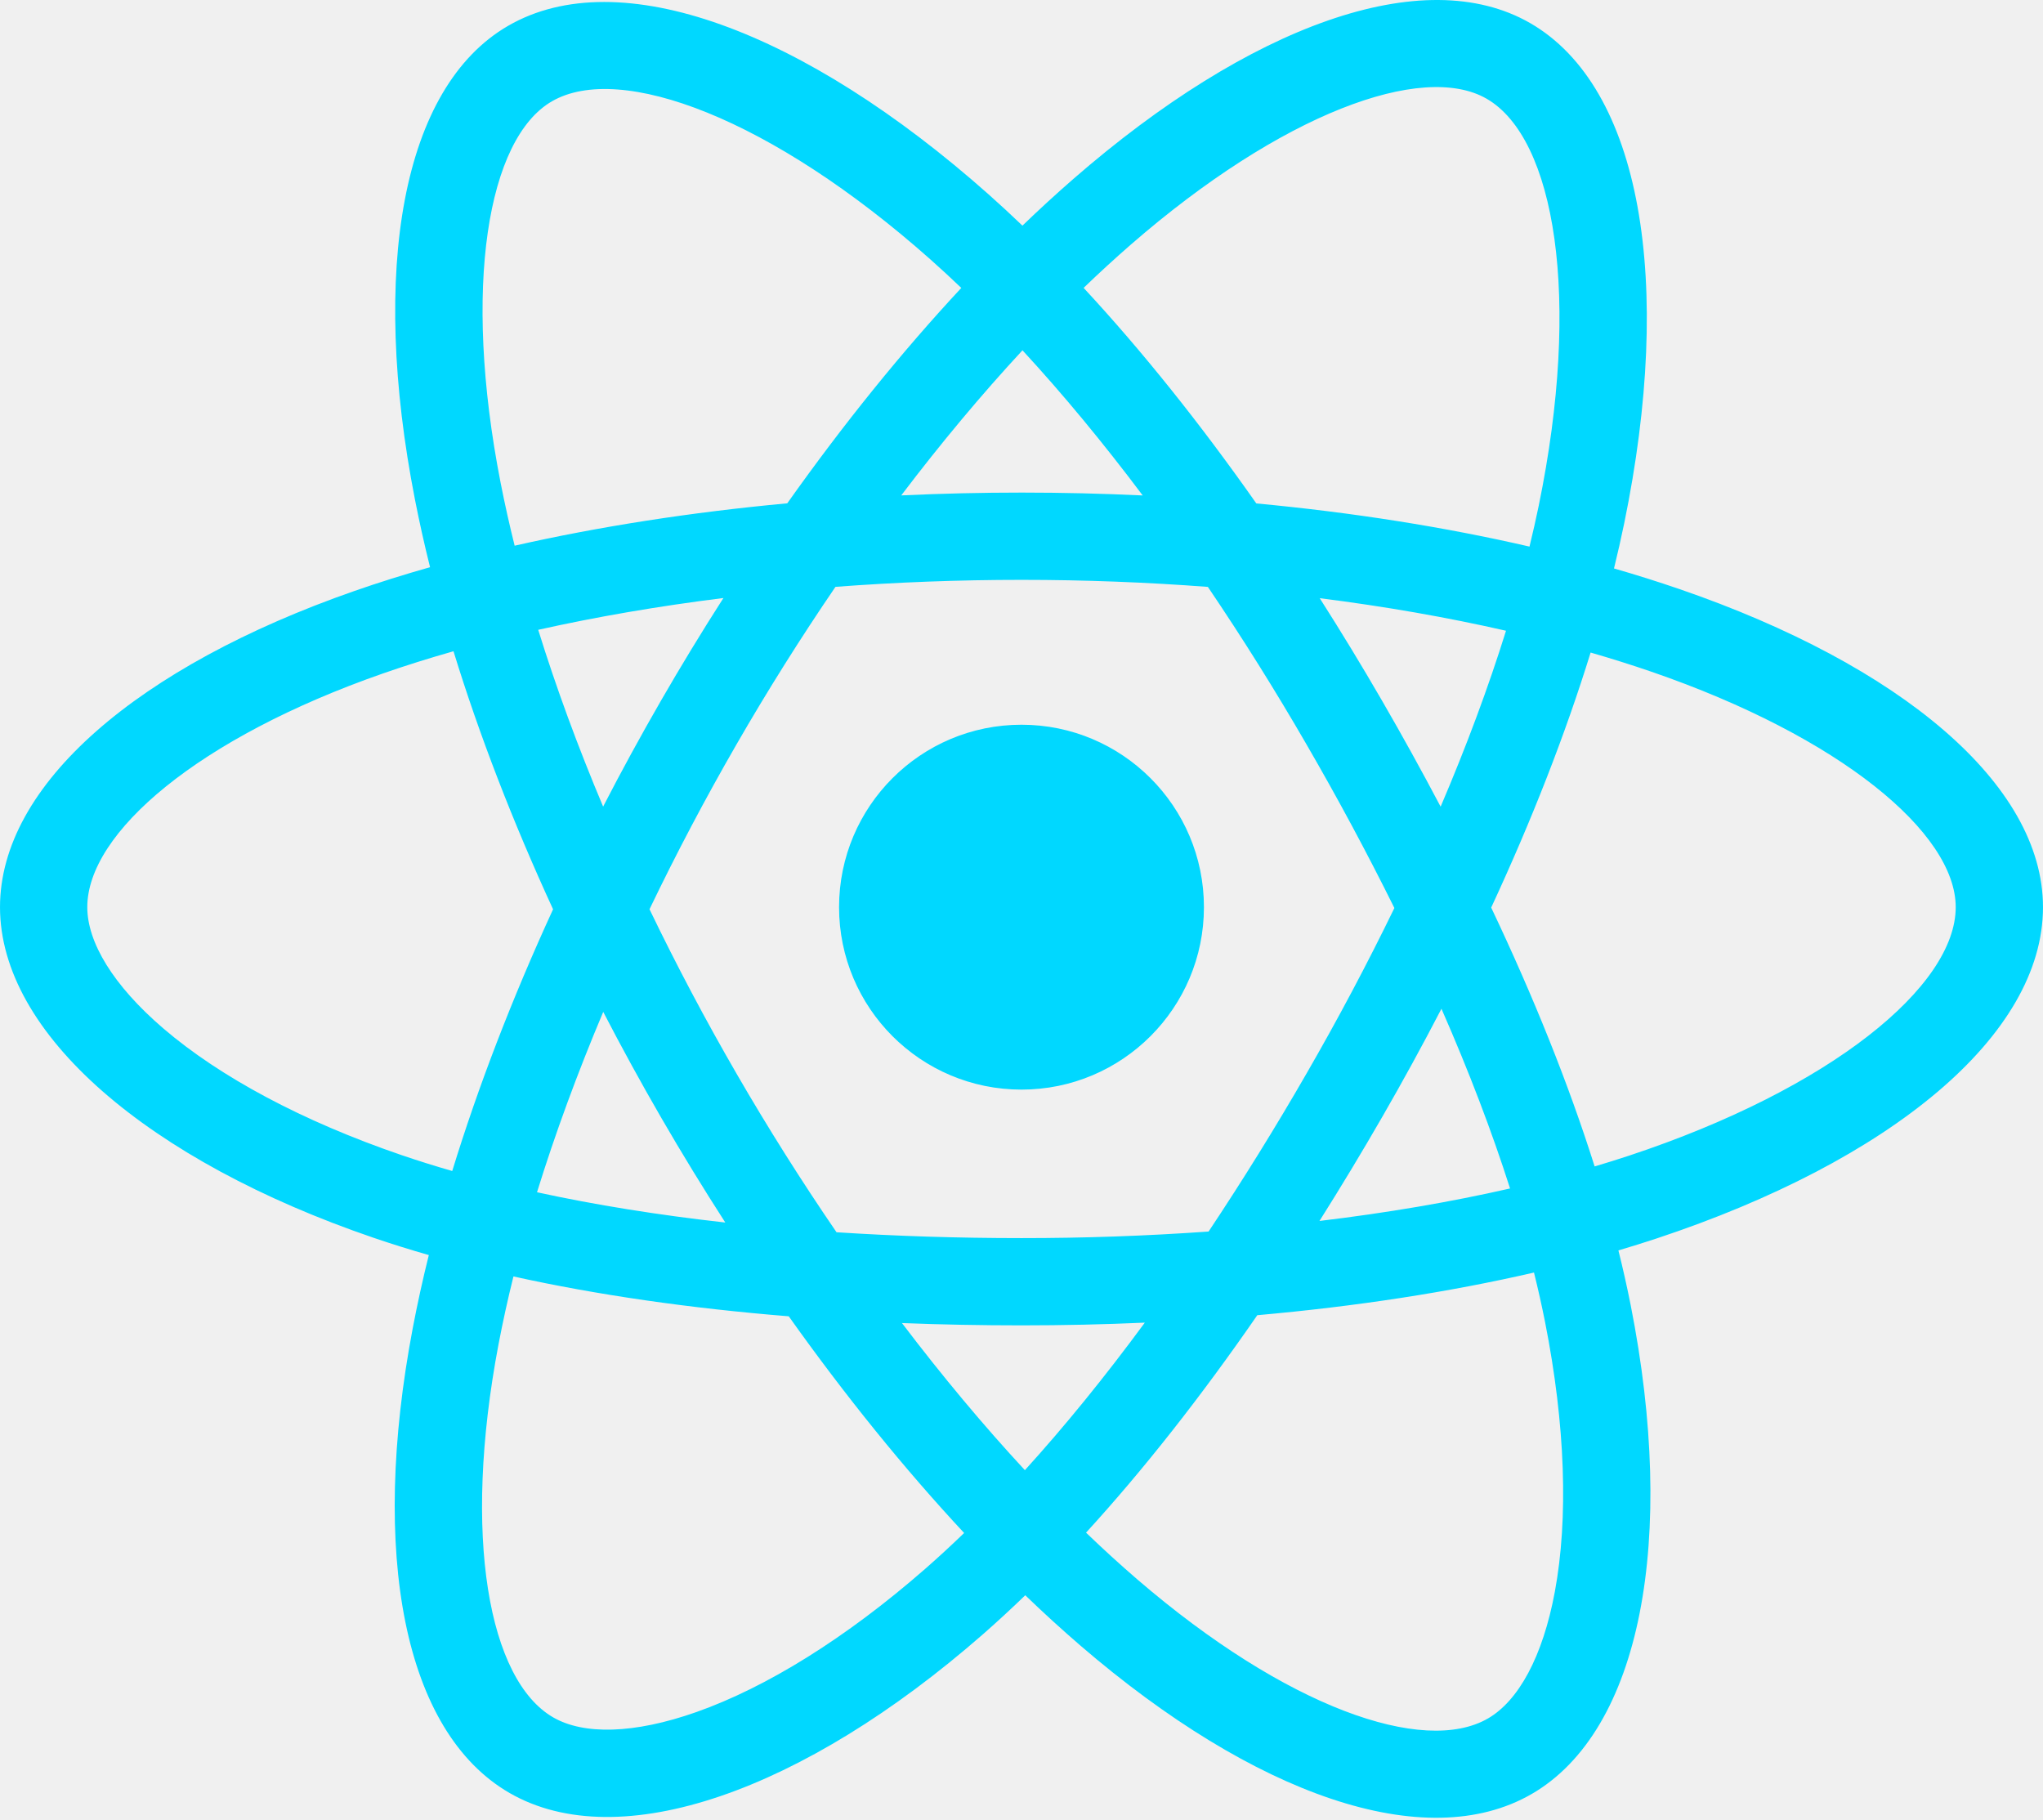
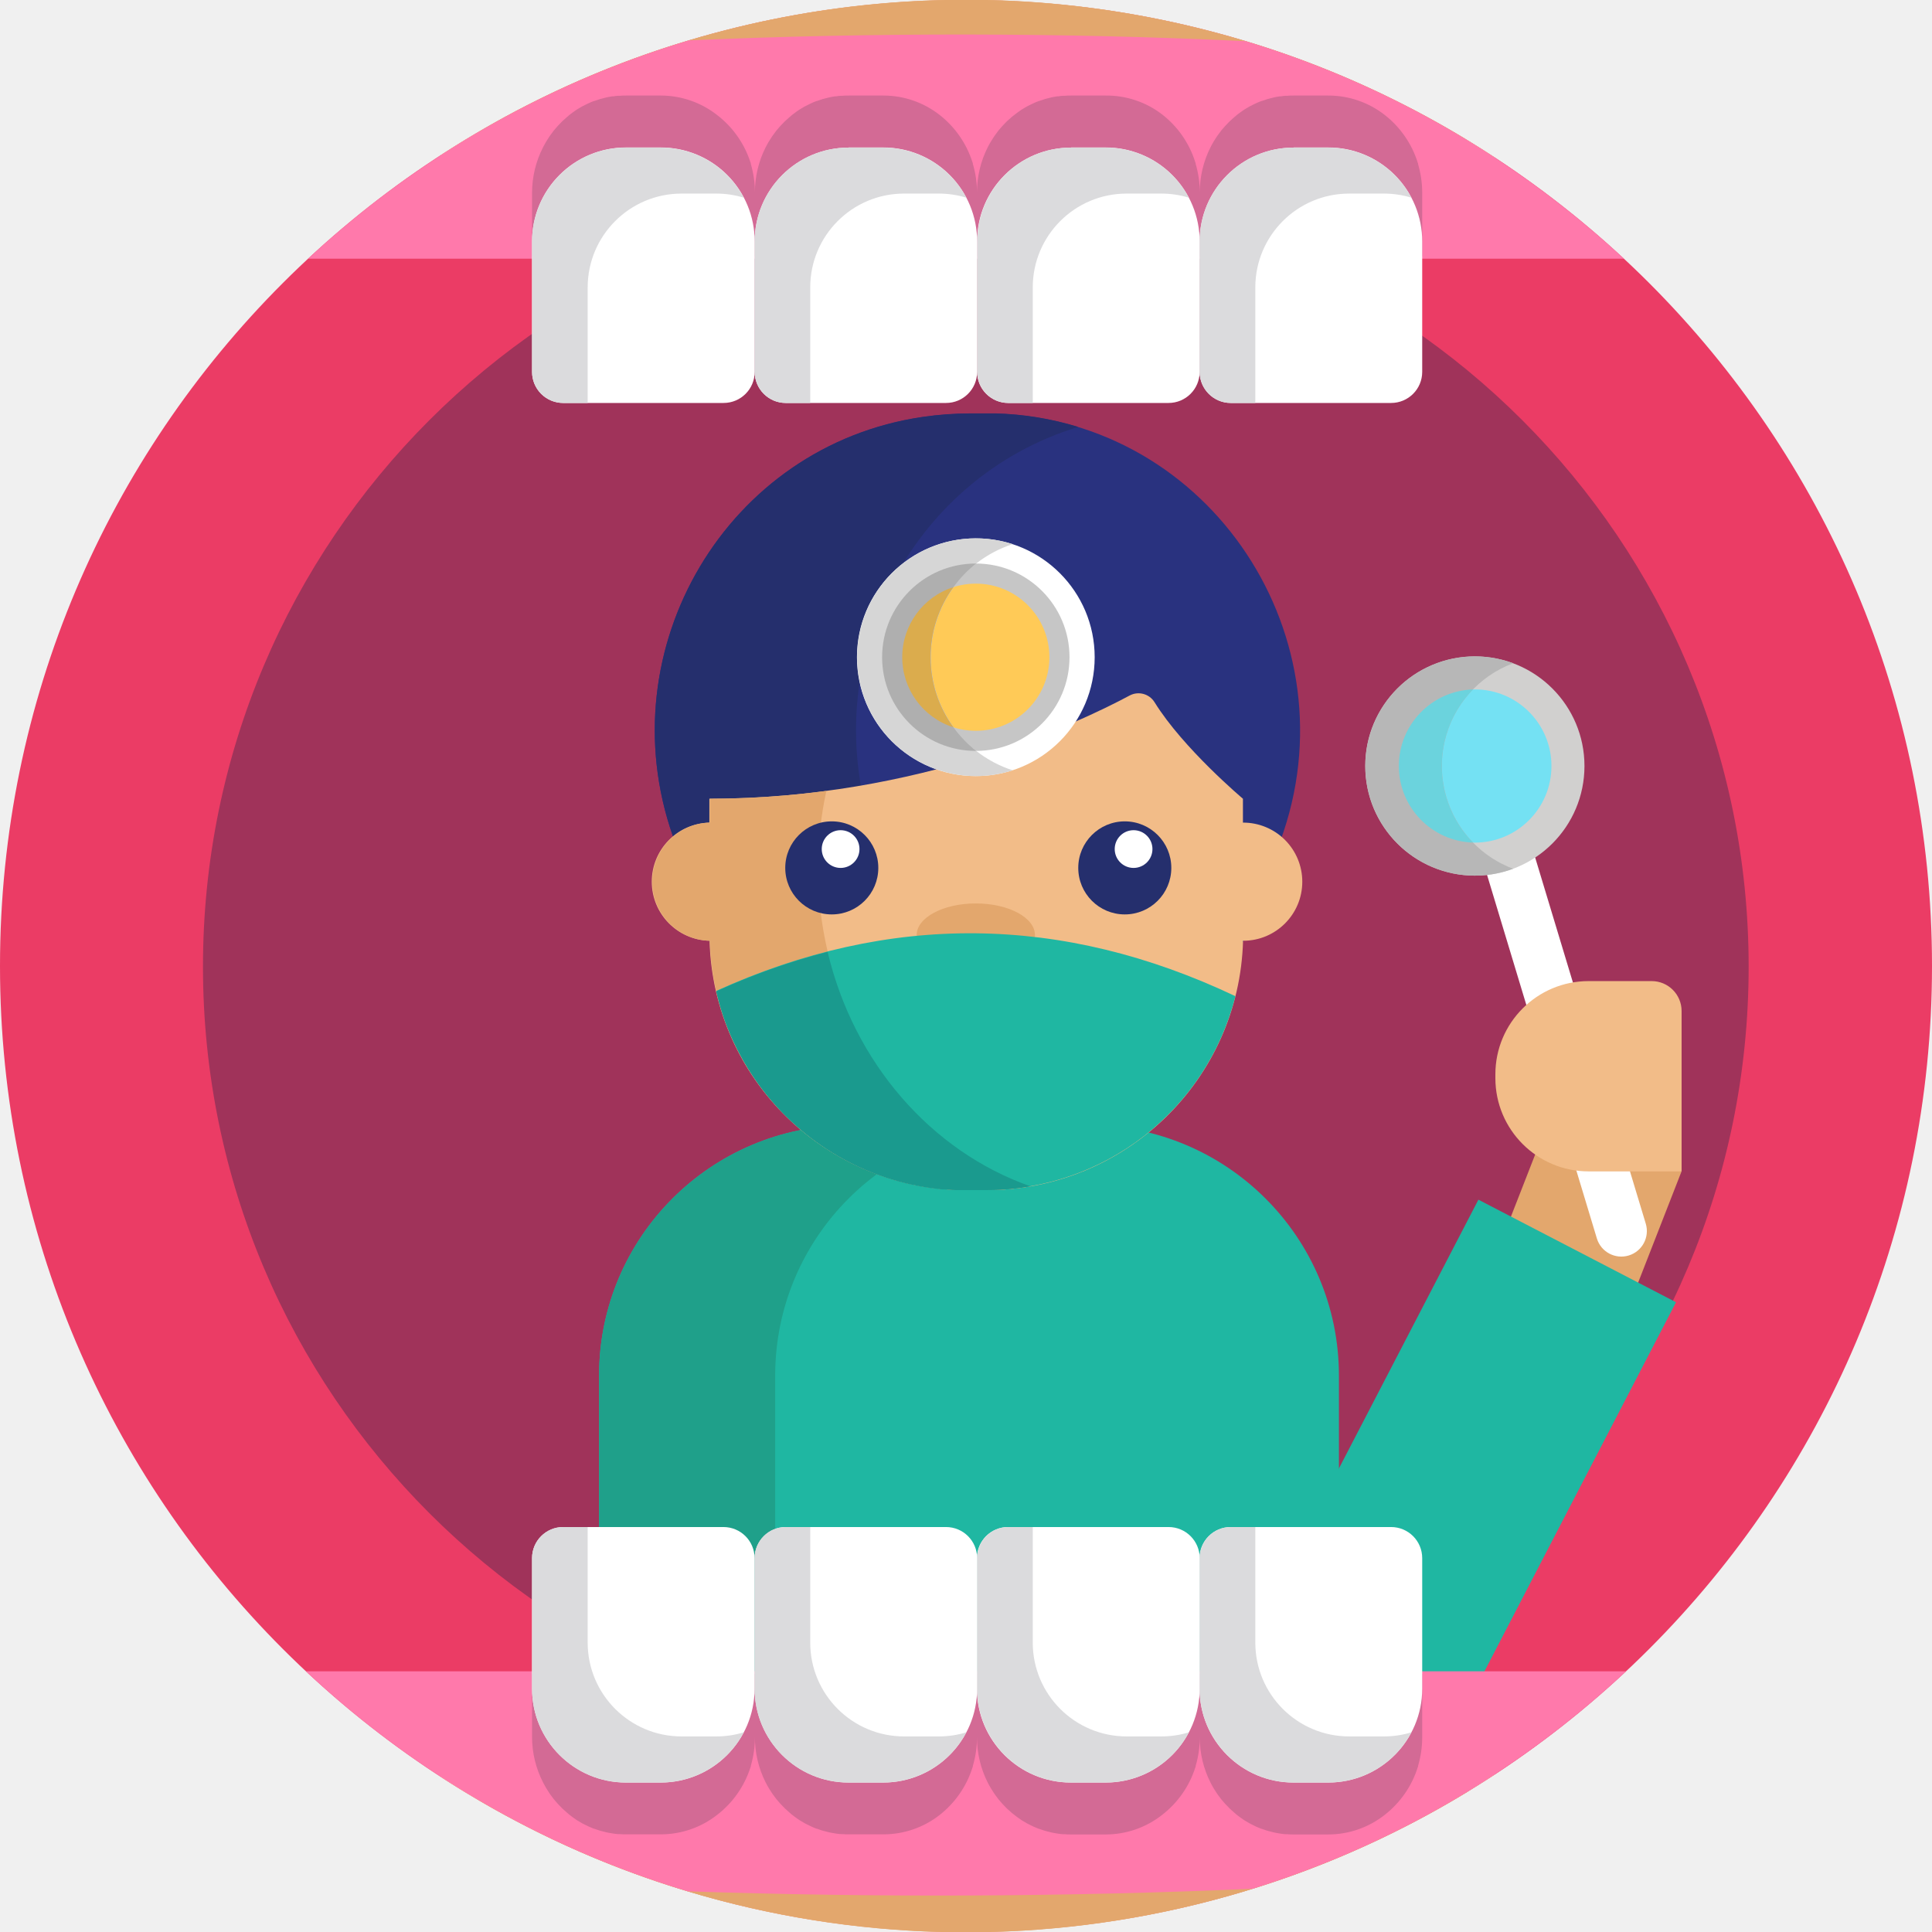
- <svg xmlns="http://www.w3.org/2000/svg" aria-hidden="true" role="img" class="iconify iconify--logos" width="35.93" height="32" preserveAspectRatio="xMidYMid meet" viewBox="0 0 256 228">
-   <path fill="#00D8FF" d="M210.483 73.824a171.49 171.49 0 0 0-8.24-2.597c.465-1.9.893-3.777 1.273-5.621c6.238-30.281 2.16-54.676-11.769-62.708c-13.355-7.7-35.196.329-57.254 19.526a171.23 171.23 0 0 0-6.375 5.848a155.866 155.866 0 0 0-4.241-3.917C100.759 3.829 77.587-4.822 63.673 3.233C50.33 10.957 46.379 33.89 51.995 62.588a170.974 170.974 0 0 0 1.892 8.48c-3.28.932-6.445 1.924-9.474 2.98C17.309 83.498 0 98.307 0 113.668c0 15.865 18.582 31.778 46.812 41.427a145.52 145.52 0 0 0 6.921 2.165a167.467 167.467 0 0 0-2.01 9.138c-5.354 28.2-1.173 50.591 12.134 58.266c13.744 7.926 36.812-.22 59.273-19.855a145.567 145.567 0 0 0 5.342-4.923a168.064 168.064 0 0 0 6.92 6.314c21.758 18.722 43.246 26.282 56.54 18.586c13.731-7.949 18.194-32.003 12.4-61.268a145.016 145.016 0 0 0-1.535-6.842c1.62-.48 3.21-.974 4.76-1.488c29.348-9.723 48.443-25.443 48.443-41.52c0-15.417-17.868-30.326-45.517-39.844Zm-6.365 70.984c-1.4.463-2.836.91-4.3 1.345c-3.24-10.257-7.612-21.163-12.963-32.432c5.106-11 9.31-21.767 12.459-31.957c2.619.758 5.16 1.557 7.61 2.4c23.69 8.156 38.14 20.213 38.14 29.504c0 9.896-15.606 22.743-40.946 31.14Zm-10.514 20.834c2.562 12.94 2.927 24.64 1.23 33.787c-1.524 8.219-4.59 13.698-8.382 15.893c-8.067 4.67-25.32-1.4-43.927-17.412a156.726 156.726 0 0 1-6.437-5.87c7.214-7.889 14.423-17.06 21.459-27.246c12.376-1.098 24.068-2.894 34.671-5.345a134.17 134.17 0 0 1 1.386 6.193ZM87.276 214.515c-7.882 2.783-14.16 2.863-17.955.675c-8.075-4.657-11.432-22.636-6.853-46.752a156.923 156.923 0 0 1 1.869-8.499c10.486 2.32 22.093 3.988 34.498 4.994c7.084 9.967 14.501 19.128 21.976 27.15a134.668 134.668 0 0 1-4.877 4.492c-9.933 8.682-19.886 14.842-28.658 17.94ZM50.35 144.747c-12.483-4.267-22.792-9.812-29.858-15.863c-6.35-5.437-9.555-10.836-9.555-15.216c0-9.322 13.897-21.212 37.076-29.293c2.813-.98 5.757-1.905 8.812-2.773c3.204 10.42 7.406 21.315 12.477 32.332c-5.137 11.18-9.399 22.249-12.634 32.792a134.718 134.718 0 0 1-6.318-1.979Zm12.378-84.26c-4.811-24.587-1.616-43.134 6.425-47.789c8.564-4.958 27.502 2.111 47.463 19.835a144.318 144.318 0 0 1 3.841 3.545c-7.438 7.987-14.787 17.08-21.808 26.988c-12.04 1.116-23.565 2.908-34.161 5.309a160.342 160.342 0 0 1-1.76-7.887Zm110.427 27.268a347.8 347.8 0 0 0-7.785-12.803c8.168 1.033 15.994 2.404 23.343 4.08c-2.206 7.072-4.956 14.465-8.193 22.045a381.151 381.151 0 0 0-7.365-13.322Zm-45.032-43.861c5.044 5.465 10.096 11.566 15.065 18.186a322.04 322.04 0 0 0-30.257-.006c4.974-6.559 10.069-12.652 15.192-18.18ZM82.802 87.83a323.167 323.167 0 0 0-7.227 13.238c-3.184-7.553-5.909-14.98-8.134-22.152c7.304-1.634 15.093-2.97 23.209-3.984a321.524 321.524 0 0 0-7.848 12.897Zm8.081 65.352c-8.385-.936-16.291-2.203-23.593-3.793c2.26-7.3 5.045-14.885 8.298-22.6a321.187 321.187 0 0 0 7.257 13.246c2.594 4.48 5.28 8.868 8.038 13.147Zm37.542 31.03c-5.184-5.592-10.354-11.779-15.403-18.433c4.902.192 9.899.29 14.978.29c5.218 0 10.376-.117 15.453-.343c-4.985 6.774-10.018 12.97-15.028 18.486Zm52.198-57.817c3.422 7.8 6.306 15.345 8.596 22.52c-7.422 1.694-15.436 3.058-23.88 4.071a382.417 382.417 0 0 0 7.859-13.026a347.403 347.403 0 0 0 7.425-13.565Zm-16.898 8.101a358.557 358.557 0 0 1-12.281 19.815a329.4 329.4 0 0 1-23.444.823c-7.967 0-15.716-.248-23.178-.732a310.202 310.202 0 0 1-12.513-19.846h.001a307.41 307.41 0 0 1-10.923-20.627a310.278 310.278 0 0 1 10.89-20.637l-.001.001a307.318 307.318 0 0 1 12.413-19.761c7.613-.576 15.42-.876 23.31-.876H128c7.926 0 15.743.303 23.354.883a329.357 329.357 0 0 1 12.335 19.695a358.489 358.489 0 0 1 11.036 20.54a329.472 329.472 0 0 1-11 20.722Zm22.56-122.124c8.572 4.944 11.906 24.881 6.52 51.026c-.344 1.668-.73 3.367-1.15 5.09c-10.622-2.452-22.155-4.275-34.23-5.408c-7.034-10.017-14.323-19.124-21.64-27.008a160.789 160.789 0 0 1 5.888-5.4c18.9-16.447 36.564-22.941 44.612-18.3ZM128 90.808c12.625 0 22.86 10.235 22.86 22.86s-10.235 22.86-22.86 22.86s-22.86-10.235-22.86-22.86s10.235-22.86 22.86-22.86Z" />
+ <svg xmlns="http://www.w3.org/2000/svg" viewBox="0 0 512 512">
+   <defs>
+     <style>.cls-1{fill:#eb3c65;}.cls-2{fill:#a0335a;}.cls-3{fill:#e3a76d;}.cls-4{fill:#1fb7a2;}.cls-5{fill:#1fa08a;}.cls-6{fill:#29327f;}.cls-7{fill:#252f6d;}.cls-8{fill:#f2bc88;}.cls-9{fill:#fff;}.cls-10{fill:#c6c6c6;}.cls-11{fill:#ffca57;}.cls-12{fill:#d6d6d6;}.cls-13{fill:#afafaf;}.cls-14{fill:#dbac4d;}.cls-15{fill:#1a9a8e;}.cls-16{fill:#ff79ab;}.cls-17{fill:#d36a95;}.cls-18{fill:#dbdbdd;}.cls-19{fill:#d1d0cf;}.cls-20{fill:#74e1f3;}.cls-21{fill:#b7b7b7;}.cls-22{fill:#6bd3dd;}</style>
+   </defs>
+   <g id="BULINE">
+     <circle class="cls-1" cx="256" cy="256" r="256" />
+   </g>
+   <g id="Icons">
+     <circle class="cls-2" cx="258.6" cy="256.18" r="204.81" />
+     <rect class="cls-3" x="399.37" y="301.72" width="37.76" height="54" transform="translate(148.1 -129.55) rotate(21.32)" />
+     <rect class="cls-4" x="356.26" y="323.67" width="59" height="139.73" transform="translate(224.69 -133.47) rotate(27.43)" />
+     <path class="cls-4" d="M225.1,298.21h63.39a66.34,66.34,0,0,1,66.34,66.34V488.85a0,0,0,0,1,0,0H158.76a0,0,0,0,1,0,0V364.56A66.34,66.34,0,0,1,225.1,298.21Z" />
+     <path class="cls-5" d="M271.77,298.21a66.35,66.35,0,0,0-66.34,66.35V488.85H158.76V364.56a66.36,66.36,0,0,1,66.35-66.35Z" />
+     <path class="cls-6" d="M263.85,109.59c-.85,0-1.71,0-2.58,0h-4a88.11,88.11,0,0,0-12.76.93c-51.91,7.58-83.51,61.4-66.24,110.94l9.81,28.13H329.47l9.82-26.69C359,169.3,320.89,111.24,263.85,109.59Z" />
+     <path class="cls-7" d="M231.6,221.42l9.81,28.13H188.08l-9.81-28.13C161,171.88,192.6,118.06,244.51,110.48a88.11,88.11,0,0,1,12.76-.93h4c.87,0,1.73,0,2.58,0a82,82,0,0,1,21.9,3.59C241.17,126.68,215.72,175.86,231.6,221.42Z" />
+     <path class="cls-8" d="M345.12,233.66a15.65,15.65,0,0,1-15.65,15.65h-.05a67.95,67.95,0,0,1-68,66.08h-5.38a67.93,67.93,0,0,1-68-66.08h-.05a15.66,15.66,0,0,1,0-31.31v-6.33c55.53,0,98.19-20.27,111.41-27.37a5,5,0,0,1,6.57,1.8c7.6,12.27,23.42,25.57,23.42,25.57V218A15.66,15.66,0,0,1,345.12,233.66Z" />
+     <path class="cls-3" d="M273.11,314.39a67.64,67.64,0,0,1-11.64,1h-5.39a68,68,0,0,1-67.95-66.08h0a15.66,15.66,0,0,1,0-31.31v-6.33a234.38,234.38,0,0,0,30.86-2.06A96.8,96.8,0,0,0,216.78,230C216.78,269.46,240.42,302.9,273.11,314.39Z" />
+     <circle class="cls-7" cx="220.43" cy="230" r="12.33" />
+     <circle class="cls-9" cx="222.77" cy="225.01" r="5" />
+     <circle class="cls-7" cx="298.08" cy="230" r="12.33" />
+     <circle class="cls-9" cx="300.41" cy="225.01" r="5" />
+     <circle class="cls-9" cx="258.6" cy="174.17" r="31.5" />
+     <circle class="cls-10" cx="258.6" cy="174.17" r="24.83" />
+     <circle class="cls-11" cx="258.6" cy="174.17" r="19.5" />
+     <path class="cls-12" d="M258.7,199a31.66,31.66,0,0,0,9.65,5.14,31.5,31.5,0,1,1,0-59.94,31.66,31.66,0,0,0-9.65,5.14,32,32,0,0,0-6,6.26,31.52,31.52,0,0,0,0,37.14A32,32,0,0,0,258.7,199Z" />
+     <path class="cls-13" d="M258.7,199h-.1a24.83,24.83,0,1,1,0-49.66h.1a32,32,0,0,0-6,6.26,31.52,31.52,0,0,0,0,37.14A32,32,0,0,0,258.7,199Z" />
+     <path class="cls-14" d="M246.6,174.17a31.32,31.32,0,0,0,6.05,18.57,19.5,19.5,0,0,1,0-37.14A31.32,31.32,0,0,0,246.6,174.17Z" />
+     <ellipse class="cls-3" cx="258.6" cy="247.8" rx="15.67" ry="8.38" />
+     <path class="cls-4" d="M327.39,264a68,68,0,0,1-65.93,51.36h-5.38a68,68,0,0,1-66.27-52.76Q258.62,231.37,327.39,264Z" />
+     <path class="cls-15" d="M273.1,314.39c-.47.09-.94.17-1.42.23-.95.15-1.9.27-2.86.38a68.81,68.81,0,0,1-7.36.39h-5.38l-1.51,0-1.24,0c-.64,0-1.28-.05-1.91-.1l-1-.08-.61,0c-.39,0-.78-.07-1.16-.12s-.79-.08-1.18-.14-1-.13-1.55-.21c-1.52-.23-3-.51-4.52-.84-.39-.08-.79-.17-1.18-.27-1.37-.32-2.72-.69-4.06-1.11-.32-.09-.64-.19-.95-.3l-.76-.25a65.82,65.82,0,0,1-6.91-2.75l-1-.48c-.43-.2-.86-.42-1.28-.64l-1.25-.65a64.24,64.24,0,0,1-6.68-4.1l-1.17-.83q-2.69-1.95-5.16-4.16c-.38-.33-.76-.67-1.13-1-.63-.58-1.24-1.17-1.85-1.78-.26-.26-.52-.52-.77-.79-1-1-1.92-2.05-2.83-3.12-.17-.19-.33-.38-.49-.58l-.65-.78q-.77-.94-1.5-1.92c-.28-.37-.55-.73-.82-1.11a69.06,69.06,0,0,1-5.19-8.43l-.62-1.21a67.59,67.59,0,0,1-3-6.94c-.19-.51-.37-1-.54-1.55-.11-.32-.22-.64-.32-1s-.19-.62-.29-.93-.18-.61-.26-.91c-.35-1.18-.65-2.37-.93-3.58a177.33,177.33,0,0,1,29.52-10.47C226.28,281.61,246.75,305.13,273.1,314.39Z" />
+     <path class="cls-8" d="M396,443.57v26.76c-2.34,1.53-4.7,3-7.1,4.49a255.72,255.72,0,0,1-262.34,2.1c-3.25-1.89-6.45-3.87-9.6-5.91V443.57Z" />
+     <path class="cls-3" d="M388.94,474.82a255.72,255.72,0,0,1-262.34,2.1c3.42-3.92,8.5-7.62,15-11q2.44-1.29,5.16-2.52c3.67-1.66,7.69-3.24,12-4.72q3.93-1.35,8.21-2.58a248.08,248.08,0,0,1,25.84-5.89q3.49-.63,7.11-1.17a.17.17,0,0,1,.1,0q2.67-.42,5.41-.79,5.91-.8,12.11-1.43c13-1.31,26.86-2,41.23-2H259c5.68,0,11.27.12,16.76.33a375.74,375.74,0,0,1,42.16,4h.1q3.33.51,6.54,1.08,8.4,1.47,16.05,3.3t14.28,3.92q3.33,1,6.43,2.16c.59.21,1.17.42,1.74.64q4.28,1.6,8.07,3.33c1.83.83,3.56,1.69,5.21,2.55q2.06,1.09,3.91,2.23A50.1,50.1,0,0,1,388.94,474.82Z" />
+     <path class="cls-16" d="M430.92,442.92A257.11,257.11,0,0,1,396,470.33c-2.34,1.53-4.7,3-7.1,4.49A255,255,0,0,1,332,500.53c-48.37,2.16-100.3,2.38-149.73.69a253.71,253.71,0,0,1-55.67-24.3c-3.25-1.89-6.45-3.87-9.6-5.91a257.4,257.4,0,0,1-35.92-28.09Z" />
+     <path class="cls-17" d="M141,460.36V443.57H376.9v16.79a26.68,26.68,0,0,1-1.08,7.54l0,.13c0,.11-.07.23-.11.34A25.83,25.83,0,0,1,366.91,481,24.2,24.2,0,0,1,352,486.15h-9.21c-.55,0-1.08,0-1.62-.06l-.39,0c-.43,0-.87-.08-1.3-.14l-.31-.05c-.52-.07-1-.17-1.54-.28l-.28-.07c-.41-.09-.83-.2-1.24-.32l-.39-.11c-.47-.14-.93-.3-1.38-.47l-.08,0c-.48-.18-.94-.39-1.41-.59l-.36-.18c-.36-.16-.72-.34-1.07-.53l-.33-.17c-.44-.25-.87-.5-1.29-.77l-.23-.15c-.35-.23-.69-.47-1-.71l-.35-.26c-.35-.26-.7-.53-1-.82l-.15-.12c-.38-.32-.75-.67-1.11-1l-.28-.28c-.28-.28-.56-.56-.83-.86a3.45,3.45,0,0,0-.26-.28c-.33-.38-.66-.77-1-1.16l-.11-.16c-.28-.35-.55-.72-.81-1.08l-.23-.34c-.25-.37-.48-.74-.72-1.13a1.74,1.74,0,0,0-.11-.18c-.27-.44-.51-.9-.75-1.36l-.05-.1h0a26.41,26.41,0,0,1-2.86-12,26.33,26.33,0,0,1-1.08,7.54l0,.13c0,.11-.07.23-.11.34A25.76,25.76,0,0,1,307.93,481,24.18,24.18,0,0,1,293,486.15h-9.21c-.54,0-1.08,0-1.61-.06l-.4,0c-.43,0-.86-.08-1.3-.14l-.3-.05c-.53-.07-1-.17-1.55-.28l-.27-.07c-.42-.09-.83-.2-1.25-.32l-.39-.11c-.46-.14-.93-.3-1.38-.47l-.07,0c-.48-.18-.95-.39-1.41-.59-.12-.06-.25-.11-.36-.18-.37-.16-.72-.34-1.08-.53l-.32-.17c-.44-.25-.88-.5-1.3-.77l-.23-.15c-.35-.23-.69-.47-1-.71l-.34-.26c-.36-.26-.7-.53-1.05-.82l-.14-.12c-.38-.32-.76-.67-1.12-1l-.28-.28c-.28-.28-.55-.56-.83-.86a3.45,3.45,0,0,0-.26-.28c-.33-.38-.66-.77-1-1.16l-.11-.16c-.28-.35-.54-.72-.8-1.08l-.23-.34c-.25-.37-.49-.74-.72-1.13a1.74,1.74,0,0,1-.11-.18c-.27-.44-.52-.9-.76-1.36,0,0,0-.07-.05-.1h0a26.41,26.41,0,0,1-2.86-12,26.33,26.33,0,0,1-1.09,7.54l0,.13c0,.11-.07.23-.11.34A25.84,25.84,0,0,1,249,481a24.15,24.15,0,0,1-14.88,5.12h-9.22c-.54,0-1.07,0-1.61-.06l-.39,0c-.44,0-.87-.08-1.3-.14l-.31-.05c-.52-.07-1-.17-1.54-.28l-.28-.07c-.42-.09-.83-.2-1.25-.32l-.39-.11c-.46-.14-.92-.3-1.37-.47l-.08,0c-.48-.18-1-.39-1.41-.59l-.36-.18c-.36-.16-.72-.34-1.07-.53l-.33-.17c-.44-.25-.87-.5-1.29-.77l-.23-.15c-.35-.23-.7-.47-1-.71l-.35-.26c-.35-.26-.7-.53-1-.82l-.15-.12c-.38-.32-.75-.67-1.11-1l-.28-.28c-.29-.28-.56-.56-.83-.86l-.26-.28c-.34-.38-.67-.77-1-1.16l-.11-.16c-.28-.35-.55-.72-.81-1.08l-.23-.34c-.25-.37-.49-.74-.72-1.13,0-.06-.08-.12-.11-.18-.27-.44-.52-.9-.75-1.36l-.06-.1h0a26.41,26.41,0,0,1-2.86-12,26.68,26.68,0,0,1-1.08,7.54l0,.13c0,.11-.07.23-.11.34A25.83,25.83,0,0,1,190,481a24.2,24.2,0,0,1-14.89,5.12h-9.21c-.55,0-1.08,0-1.61-.06l-.4,0c-.43,0-.87-.08-1.3-.14l-.31-.05c-.52-.07-1-.17-1.54-.28l-.28-.07c-.41-.09-.83-.2-1.24-.32l-.39-.11c-.47-.14-.93-.3-1.38-.47l-.08,0c-.48-.18-.94-.39-1.41-.59l-.36-.18c-.36-.16-.71-.34-1.07-.53l-.33-.17c-.43-.25-.87-.5-1.29-.77l-.23-.15c-.35-.23-.69-.47-1-.71l-.34-.26c-.36-.26-.7-.53-1-.82l-.15-.12c-.38-.32-.75-.67-1.11-1l-.28-.28c-.28-.28-.56-.56-.83-.86a3.45,3.45,0,0,0-.26-.28c-.33-.38-.66-.77-1-1.16l-.11-.16c-.28-.35-.55-.72-.81-1.08l-.23-.34c-.25-.37-.48-.74-.71-1.13l-.12-.18c-.26-.44-.51-.9-.75-1.36a.47.47,0,0,1-.05-.1h0A26.41,26.41,0,0,1,141,460.36Z" />
+     <path class="cls-9" d="M149.23,404.68h42.5a8.24,8.24,0,0,1,8.24,8.24v34.59a24.88,24.88,0,0,1-24.88,24.88h-9.22A24.88,24.88,0,0,1,141,447.51V412.92a8.24,8.24,0,0,1,8.24-8.24Z" />
+     <path class="cls-18" d="M197.12,459.08a24.67,24.67,0,0,1-7.28,1.09h-9.22a24.88,24.88,0,0,1-24.88-24.88V404.68h-6.51a8.23,8.23,0,0,0-8.23,8.24v34.59a24.87,24.87,0,0,0,24.88,24.88h9.21A24.87,24.87,0,0,0,197.12,459.08Z" />
+     <path class="cls-9" d="M208.21,404.68h42.5a8.24,8.24,0,0,1,8.24,8.24v34.59a24.88,24.88,0,0,1-24.88,24.88h-9.22A24.88,24.88,0,0,1,200,447.51V412.92a8.24,8.24,0,0,1,8.24-8.24Z" />
+     <path class="cls-18" d="M256.1,459.08a24.73,24.73,0,0,1-7.29,1.09H239.6a24.87,24.87,0,0,1-24.88-24.88V404.68h-6.51a8.24,8.24,0,0,0-8.24,8.24v34.59a24.88,24.88,0,0,0,24.88,24.88h9.22A24.89,24.89,0,0,0,256.1,459.08Z" />
+     <path class="cls-9" d="M267.19,404.68h42.5a8.24,8.24,0,0,1,8.24,8.24v34.59A24.88,24.88,0,0,1,293,472.39h-9.22a24.88,24.88,0,0,1-24.88-24.88V412.92a8.24,8.24,0,0,1,8.24-8.24Z" />
+     <path class="cls-18" d="M315.07,459.08a24.62,24.62,0,0,1-7.28,1.09h-9.22a24.88,24.88,0,0,1-24.88-24.88V404.68h-6.5a8.23,8.23,0,0,0-8.24,8.24v34.59a24.88,24.88,0,0,0,24.88,24.88H293A24.87,24.87,0,0,0,315.07,459.08Z" />
+     <path class="cls-9" d="M326.16,404.68h42.5a8.24,8.24,0,0,1,8.24,8.24v34.59A24.88,24.88,0,0,1,352,472.39h-9.22a24.88,24.88,0,0,1-24.88-24.88V412.92A8.24,8.24,0,0,1,326.16,404.68Z" />
+     <path class="cls-18" d="M374.05,459.08a24.68,24.68,0,0,1-7.29,1.09h-9.21a24.88,24.88,0,0,1-24.88-24.88V404.68h-6.51a8.24,8.24,0,0,0-8.24,8.24v34.59a24.88,24.88,0,0,0,24.89,24.88H352A24.88,24.88,0,0,0,374.05,459.08Z" />
+     <path class="cls-8" d="M388.6,37q3.76,2.28,7.44,4.69V67.9H117V41q4.88-3.16,9.91-6.09a253.56,253.56,0,0,1,55.66-24.21A255.83,255.83,0,0,1,388.6,37Z" />
+     <path class="cls-3" d="M388.6,37a57.93,57.93,0,0,1-12.31,8.44c-1.65.87-3.38,1.72-5.21,2.55h0c-2.52,1.16-5.21,2.27-8.05,3.33A189.4,189.4,0,0,1,340.55,58q-8.43,2-17.79,3.6c-1.58.28-3.17.53-4.79.78h-.1a375.74,375.74,0,0,1-42.16,4c-5.49.21-11.08.33-16.76.33h-.18c-14.37,0-28.22-.71-41.23-2q-9-.92-17.52-2.22a.17.17,0,0,1-.1,0q-2.71-.41-5.36-.86A252.6,252.6,0,0,1,167,55.39a150.18,150.18,0,0,1-20.25-7.3q-2.7-1.23-5.15-2.52c-6.28-3.29-11.24-6.87-14.66-10.67a253.56,253.56,0,0,1,55.66-24.21A255.83,255.83,0,0,1,388.6,37Z" />
+     <path class="cls-16" d="M430.36,68.55H81.64A258.2,258.2,0,0,1,117,41q4.88-3.16,9.91-6.09a253.56,253.56,0,0,1,55.66-24.21c48.55-2.13,99.5-2.08,147.54.21A254.07,254.07,0,0,1,388.6,37q3.76,2.28,7.44,4.69A258.21,258.21,0,0,1,430.36,68.55Z" />
+     <path class="cls-17" d="M141,51.11V67.9H376.9V51.11a26.68,26.68,0,0,0-1.08-7.54l0-.13c0-.11-.07-.23-.11-.34a25.8,25.8,0,0,0-8.76-12.65A24.21,24.21,0,0,0,352,25.32h-9.21c-.55,0-1.08,0-1.62.06l-.39,0c-.43,0-.87.08-1.3.15l-.31,0c-.52.07-1,.17-1.54.28l-.28.07c-.41.09-.83.2-1.24.32-.13,0-.26.07-.39.12-.47.14-.93.29-1.38.46l-.08,0c-.48.17-.94.38-1.41.59l-.36.17c-.36.16-.72.34-1.07.53l-.33.17c-.44.25-.87.5-1.29.77l-.23.15c-.35.23-.69.47-1,.71l-.35.26c-.35.26-.7.54-1,.82l-.15.12c-.38.33-.75.67-1.11,1l-.28.28c-.28.28-.56.57-.83.86a3.45,3.45,0,0,1-.26.28c-.33.38-.66.77-1,1.16l-.11.16c-.28.35-.55.72-.81,1.09l-.23.33c-.25.37-.48.75-.72,1.13a1.74,1.74,0,0,1-.11.18c-.27.44-.51.9-.75,1.36l-.05.1h0a26.45,26.45,0,0,0-2.86,12,26.33,26.33,0,0,0-1.08-7.54l0-.13c0-.11-.07-.23-.11-.34a25.73,25.73,0,0,0-8.76-12.65A24.19,24.19,0,0,0,293,25.32h-9.21c-.54,0-1.08,0-1.61.06l-.4,0c-.43,0-.86.08-1.3.15l-.3,0c-.53.07-1,.17-1.55.28l-.27.07c-.42.09-.83.2-1.25.32-.13,0-.26.07-.39.12-.46.14-.93.29-1.38.46,0,0-.05,0-.07,0-.48.17-.95.38-1.41.59l-.36.17c-.37.16-.72.34-1.08.53l-.32.17c-.44.25-.88.5-1.3.77l-.23.15c-.35.23-.69.47-1,.71l-.34.26c-.36.26-.7.54-1.05.82l-.14.12c-.38.33-.76.67-1.12,1a3.7,3.7,0,0,1-.28.28c-.28.28-.55.57-.83.86a3.45,3.45,0,0,1-.26.28c-.33.38-.66.77-1,1.16l-.11.16c-.28.35-.54.72-.8,1.09l-.23.33c-.25.37-.49.75-.72,1.13a1.74,1.74,0,0,0-.11.18c-.27.44-.52.9-.76,1.36l-.05.1h0a26.45,26.45,0,0,0-2.86,12,26.33,26.33,0,0,0-1.09-7.54l0-.13c0-.11-.07-.23-.11-.34A25.82,25.82,0,0,0,249,30.45a24.16,24.16,0,0,0-14.88-5.13h-9.22c-.54,0-1.07,0-1.61.06l-.39,0c-.44,0-.87.08-1.3.15l-.31,0c-.52.07-1,.17-1.54.28l-.28.07c-.42.09-.83.2-1.25.32-.13,0-.26.07-.39.12-.46.14-.92.29-1.37.46,0,0-.06,0-.08,0-.48.17-1,.38-1.41.59l-.36.17c-.36.16-.72.34-1.07.53l-.33.17c-.44.25-.87.5-1.29.77l-.23.15c-.35.23-.7.47-1,.71l-.35.26c-.35.26-.7.54-1,.82l-.15.12c-.38.33-.75.67-1.11,1l-.28.28c-.29.28-.56.57-.83.86l-.26.28c-.34.38-.67.77-1,1.16l-.11.16c-.28.35-.55.72-.81,1.09l-.23.33c-.25.37-.49.75-.72,1.13,0,.06-.08.12-.11.18-.27.44-.52.9-.75,1.36l-.06.1h0a26.45,26.45,0,0,0-2.86,12,26.68,26.68,0,0,0-1.08-7.54l0-.13c0-.11-.07-.23-.11-.34A25.8,25.8,0,0,0,190,30.45a24.21,24.21,0,0,0-14.89-5.13h-9.21c-.55,0-1.08,0-1.61.06l-.4,0c-.43,0-.87.08-1.3.15l-.31,0c-.52.07-1,.17-1.54.28l-.28.07c-.41.09-.83.2-1.24.32-.13,0-.26.07-.39.12-.47.14-.93.29-1.38.46l-.08,0c-.48.17-.94.38-1.41.59l-.36.17c-.36.16-.71.34-1.07.53l-.33.17c-.43.25-.87.5-1.29.77l-.23.15c-.35.23-.69.47-1,.71l-.34.26c-.36.26-.7.54-1,.82l-.15.12c-.38.33-.75.67-1.11,1-.1.1-.18.19-.28.28-.28.28-.56.57-.83.86a3.45,3.45,0,0,1-.26.28c-.33.38-.66.77-1,1.16l-.11.16c-.28.35-.55.72-.81,1.09l-.23.33c-.25.37-.48.75-.71,1.13l-.12.18c-.26.44-.51.9-.75,1.36l-.05.1h0A26.44,26.44,0,0,0,141,51.11Z" />
+     <path class="cls-9" d="M165.88,39.08h9.22A24.88,24.88,0,0,1,200,64V98.55a8.24,8.24,0,0,1-8.24,8.24h-42.5A8.24,8.24,0,0,1,141,98.55V64A24.88,24.88,0,0,1,165.88,39.08Z" />
+     <path class="cls-18" d="M197.12,52.39a25,25,0,0,0-7.28-1.09h-9.22a24.88,24.88,0,0,0-24.88,24.88v30.61h-6.51A8.23,8.23,0,0,1,141,98.55V64a24.88,24.88,0,0,1,24.88-24.89h9.21A24.87,24.87,0,0,1,197.12,52.39Z" />
+     <path class="cls-9" d="M224.85,39.08h9.22A24.88,24.88,0,0,1,258.95,64V98.55a8.24,8.24,0,0,1-8.24,8.24h-42.5A8.24,8.24,0,0,1,200,98.55V64a24.88,24.88,0,0,1,24.88-24.88Z" />
+     <path class="cls-18" d="M256.1,52.39a25.07,25.07,0,0,0-7.29-1.09H239.6a24.87,24.87,0,0,0-24.88,24.88v30.61h-6.51A8.23,8.23,0,0,1,200,98.55V64a24.88,24.88,0,0,1,24.88-24.89h9.22A24.89,24.89,0,0,1,256.1,52.39Z" />
+     <path class="cls-9" d="M283.83,39.08H293A24.88,24.88,0,0,1,317.92,64V98.55a8.24,8.24,0,0,1-8.24,8.24h-42.5a8.24,8.24,0,0,1-8.24-8.24V64a24.88,24.88,0,0,1,24.88-24.88Z" />
+     <path class="cls-18" d="M315.07,52.39a25,25,0,0,0-7.28-1.09h-9.22a24.88,24.88,0,0,0-24.88,24.88v30.61h-6.5A8.23,8.23,0,0,1,259,98.55V64a24.88,24.88,0,0,1,24.88-24.89H293A24.87,24.87,0,0,1,315.07,52.39Z" />
+     <path class="cls-9" d="M342.81,39.08H352A24.88,24.88,0,0,1,376.9,64V98.55a8.24,8.24,0,0,1-8.24,8.24h-42.5a8.24,8.24,0,0,1-8.24-8.24V64a24.88,24.88,0,0,1,24.88-24.88Z" />
+     <path class="cls-18" d="M374.05,52.39a25,25,0,0,0-7.29-1.09h-9.21a24.88,24.88,0,0,0-24.88,24.88v30.61h-6.51a8.23,8.23,0,0,1-8.24-8.24V64a24.89,24.89,0,0,1,24.89-24.89H352A24.88,24.88,0,0,1,374.05,52.39Z" />
+     <path class="cls-9" d="M407.17,219.5h13.5a0,0,0,0,1,0,0V327.08a6.75,6.75,0,0,1-6.75,6.75h0a6.75,6.75,0,0,1-6.75-6.75V219.5A0,0,0,0,1,407.17,219.5Z" transform="matrix(0.96, -0.29, 0.29, 0.96, -62.55, 132.28)" />
+     <path class="cls-8" d="M421,260h16.71a7.93,7.93,0,0,1,7.93,7.93v42.5a0,0,0,0,1,0,0H421a24.71,24.71,0,0,1-24.71-24.71v-1A24.71,24.71,0,0,1,421,260Z" />
+     <circle class="cls-19" cx="390.85" cy="203" r="29.05" />
+     <circle class="cls-20" cx="390.85" cy="203" r="20.3" />
+     <path class="cls-21" d="M390.37,223.29A29,29,0,0,0,401,230.23a29.05,29.05,0,1,1,0-54.46,29.05,29.05,0,0,0-10.63,47.52Z" />
+     <path class="cls-22" d="M382.1,203a28.9,28.9,0,0,0,8.27,20.29,20.3,20.3,0,0,1,0-40.58A28.9,28.9,0,0,0,382.1,203Z" />
+   </g>
</svg>
